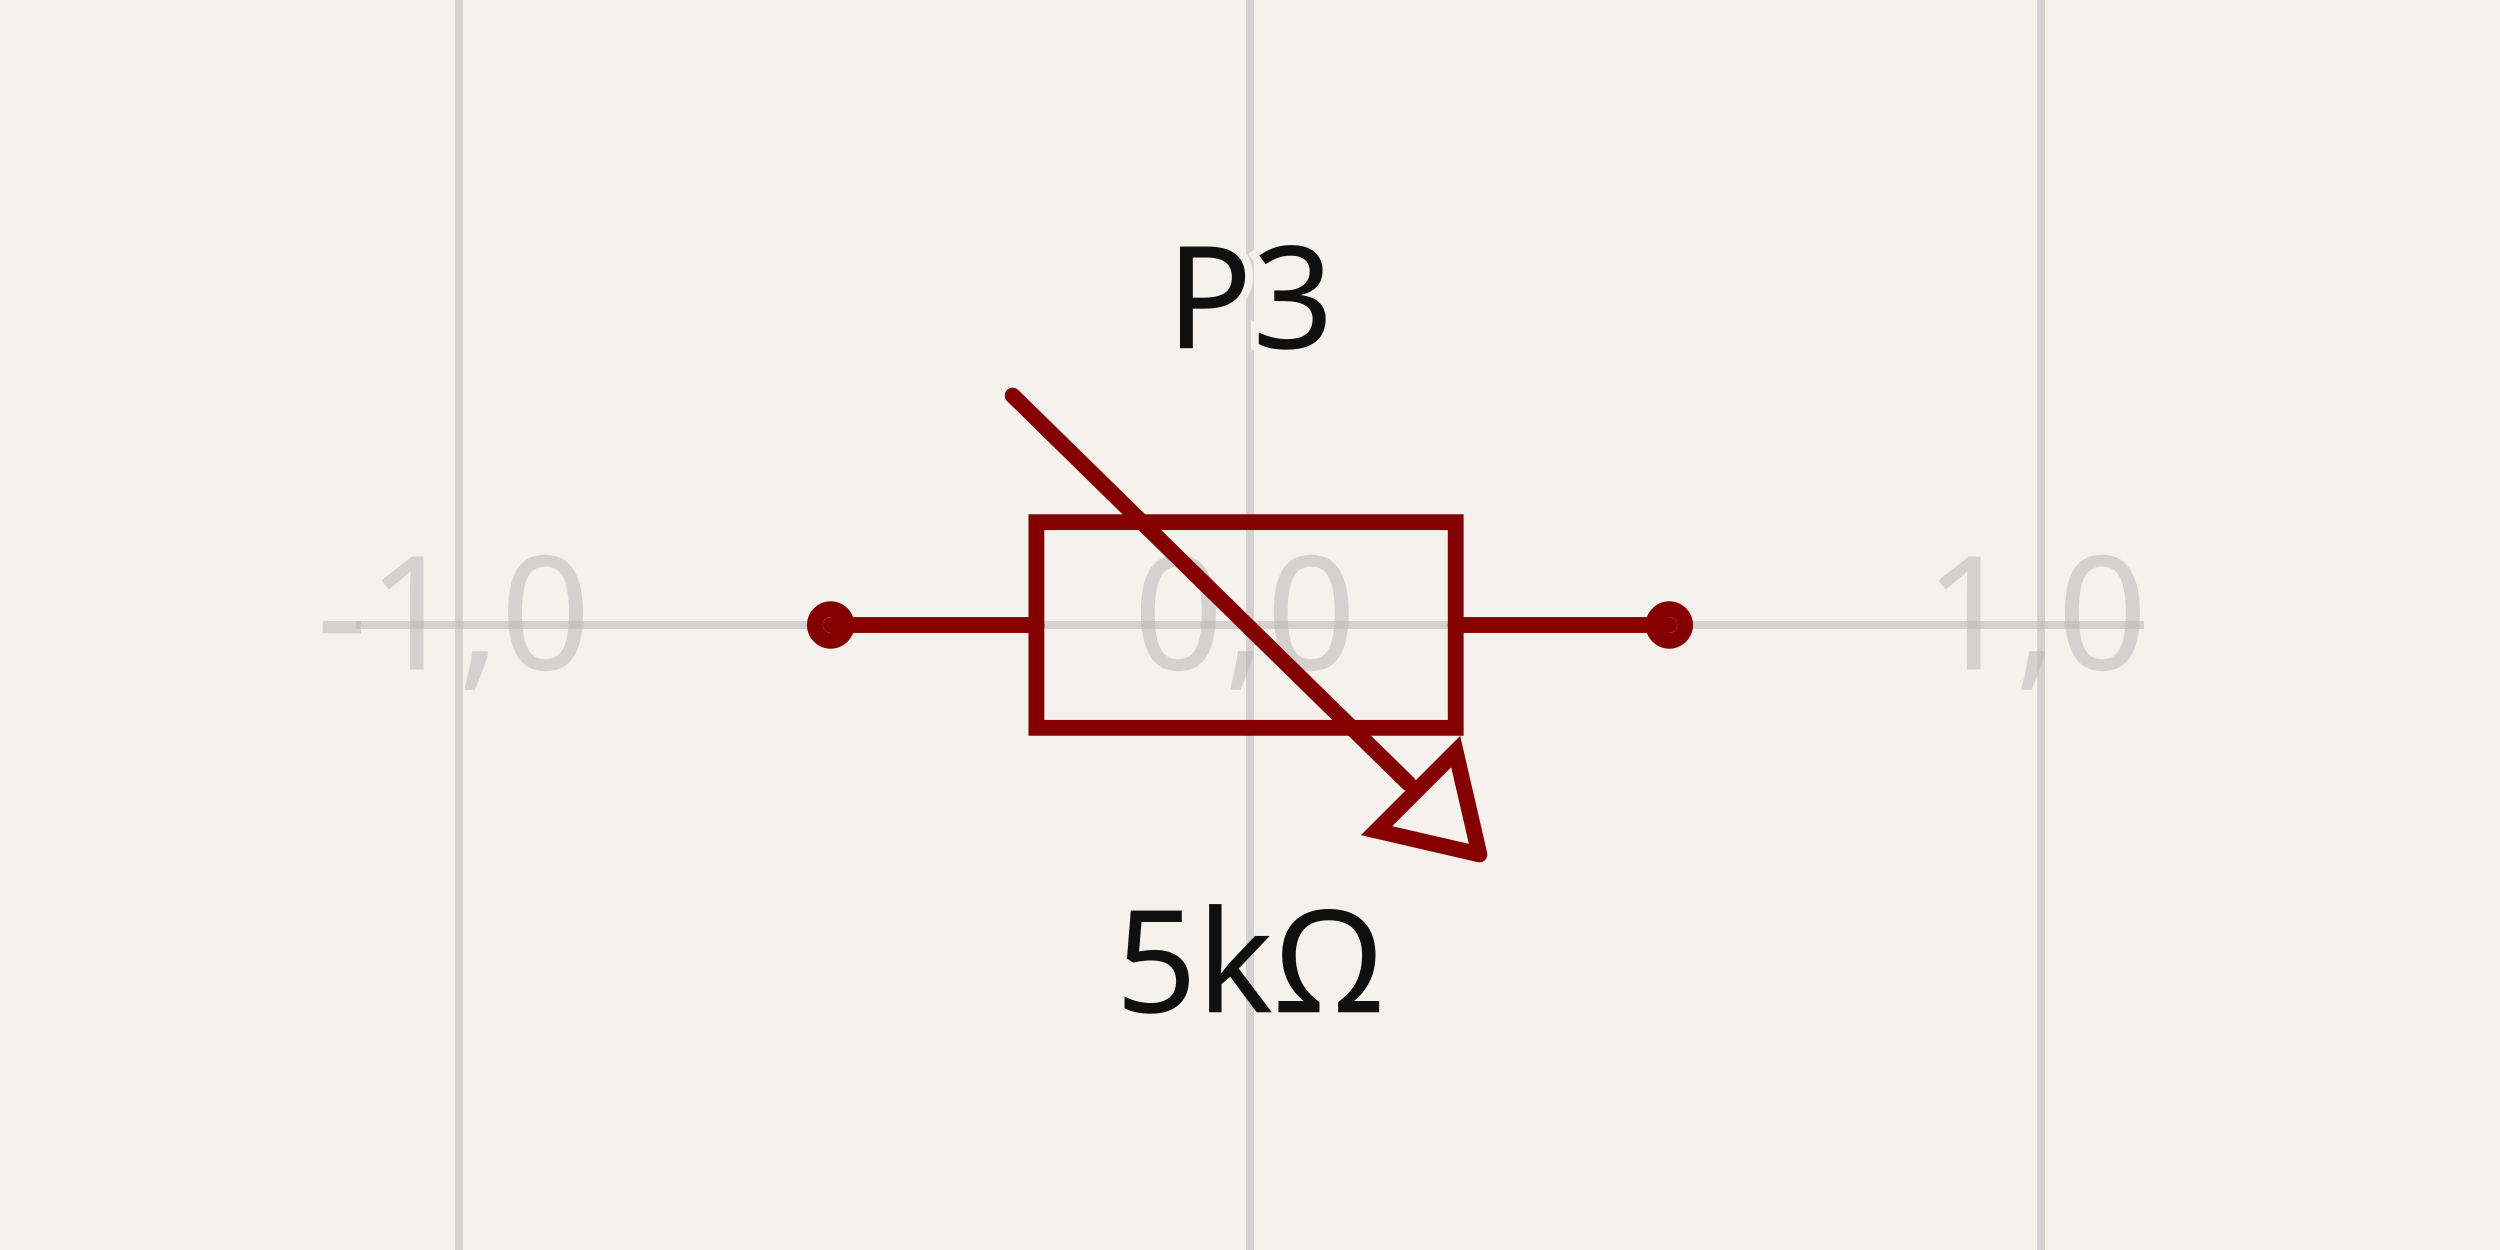
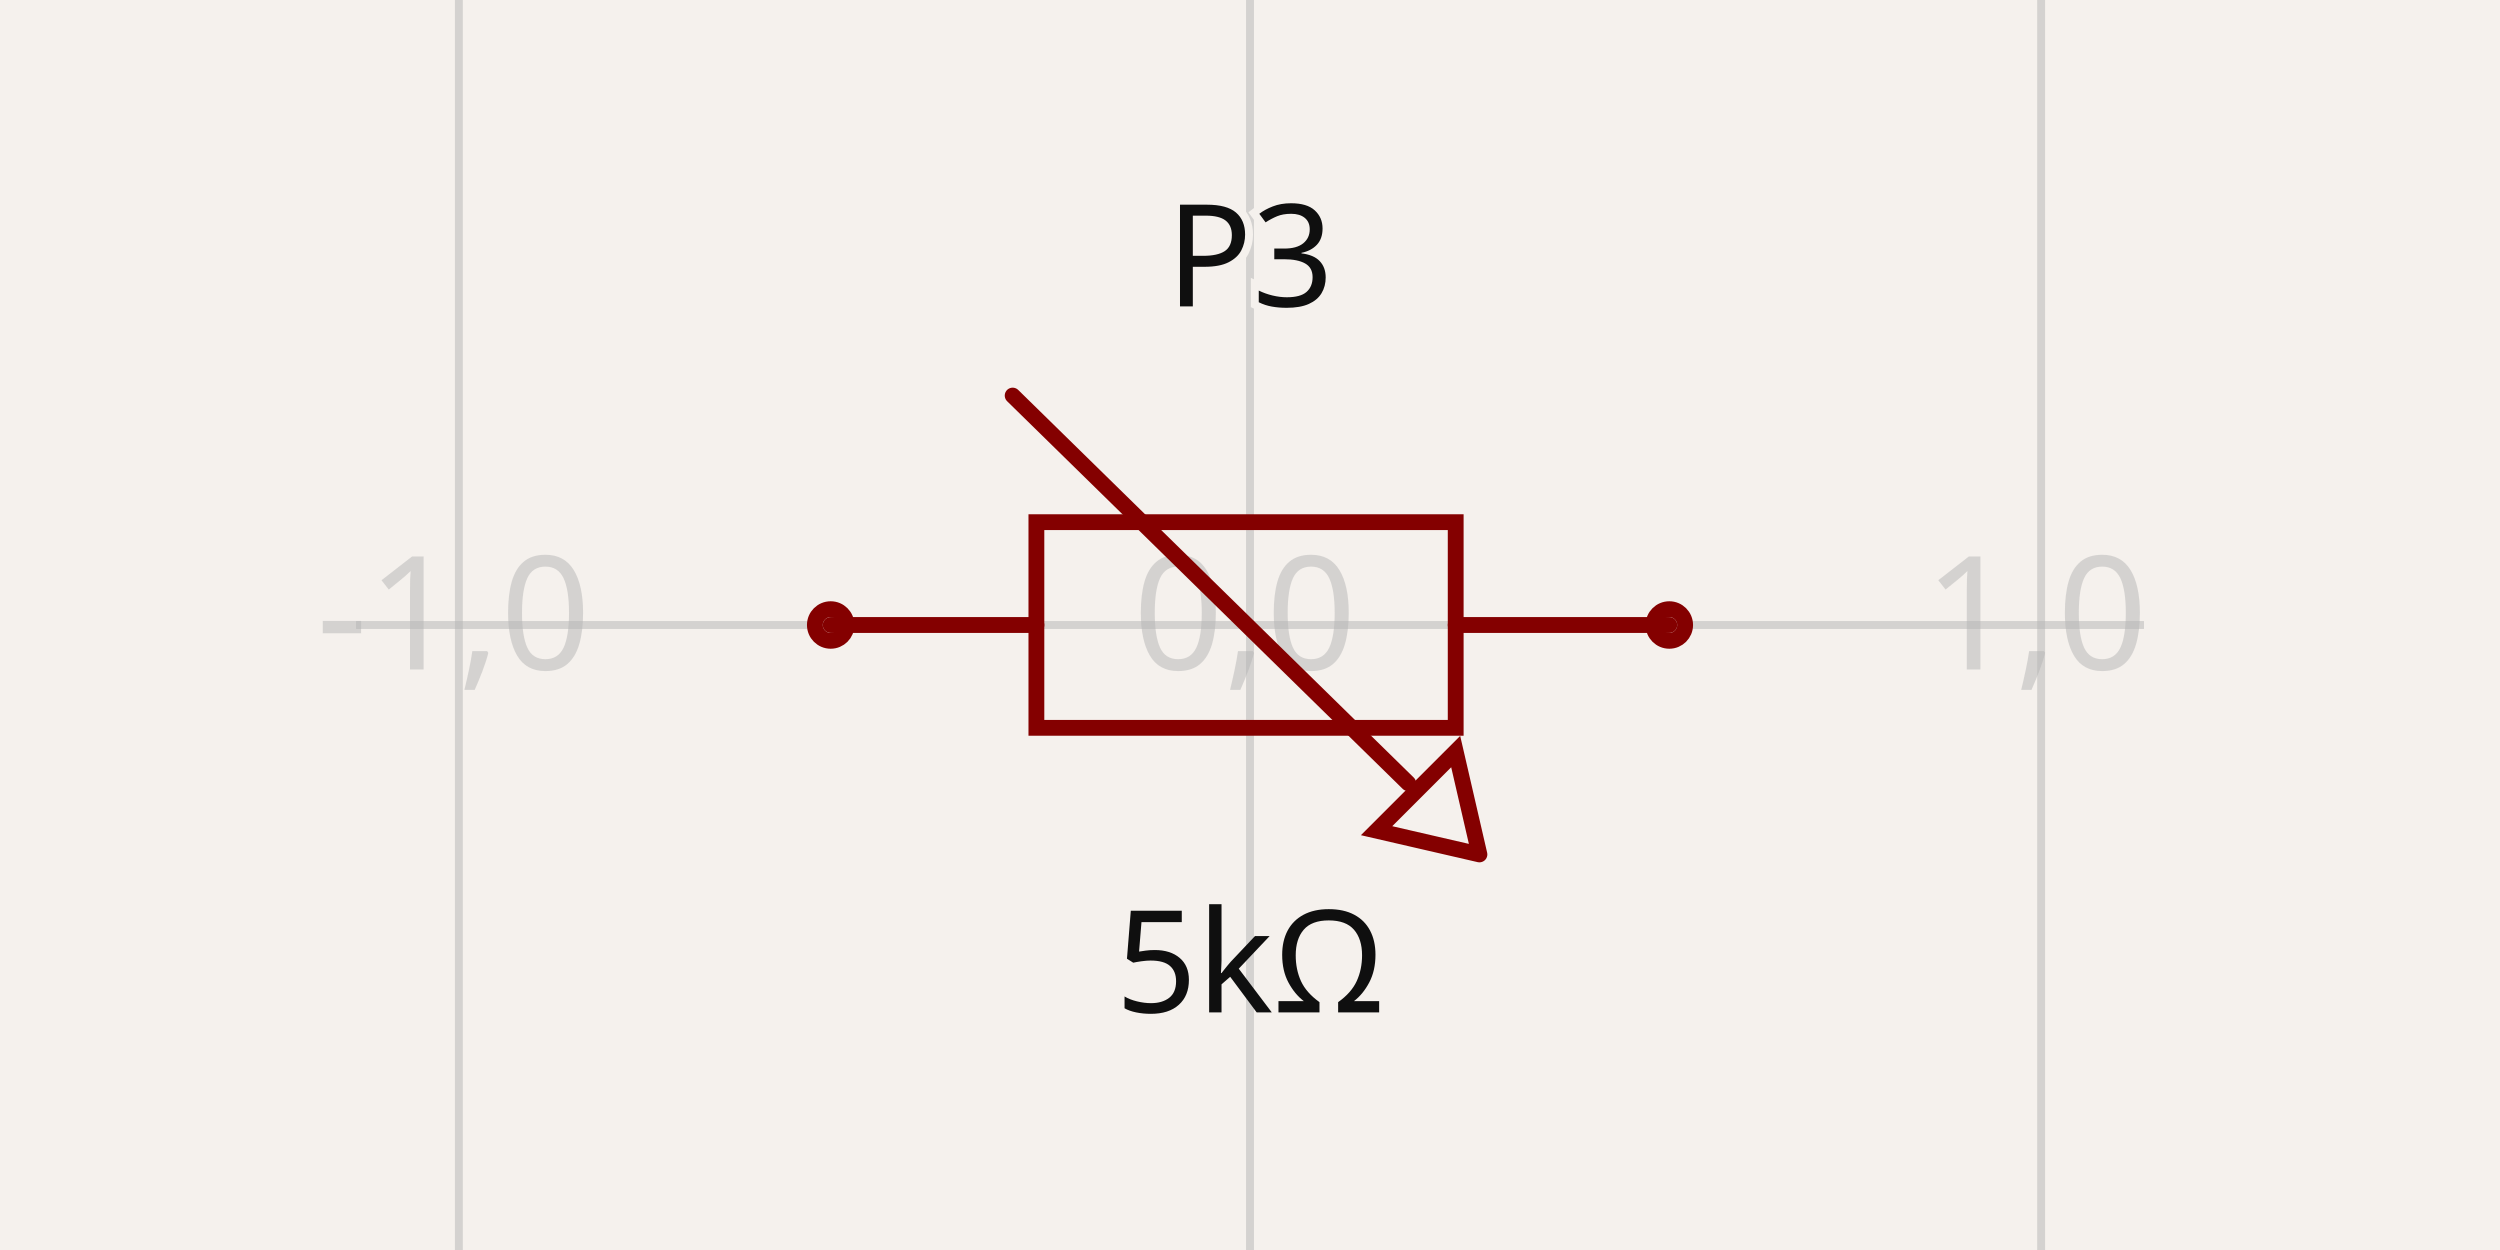
- <svg xmlns="http://www.w3.org/2000/svg" width="1200" height="600" style="background-color: rgb(245, 241, 237)" data-real-to-screen-transform="matrix(379.746835443,0,0,-379.746835443,600,300)" data-software-used-string="@tscircuit/core@0.0.991">
+ <svg xmlns="http://www.w3.org/2000/svg" width="1200" height="600" style="background-color: rgb(245, 241, 237)" data-real-to-screen-transform="matrix(379.746835443,0,0,-379.746835443,600,300)" data-software-used-string="@tscircuit/core@0.0.1019">
  <style>
              .boundary { fill: rgb(245, 241, 237); }
              .schematic-boundary { fill: none; stroke: #fff; }
              .component { fill: none; stroke: rgb(132, 0, 0); }
              .chip { fill: rgb(255, 255, 194); stroke: rgb(132, 0, 0); }
              .component-pin { fill: none; stroke: rgb(132, 0, 0); }
              /* Basic per-trace hover fallback */
              .trace:hover {
                filter: invert(1);
              }
              .trace:hover .trace-crossing-outline {
                opacity: 0;
              }
              .trace:hover .trace-junction {
                filter: invert(1);
              }
              /* Net-hover highlighting: when a trace or its overlays are hovered,
                 invert color for all traces (base + overlays) sharing the same
                 subcircuit connectivity key. Also hide crossing outline during hover. */
              
              .text { font-family: sans-serif; fill: rgb(0, 150, 0); }
              .pin-number { fill: rgb(169, 0, 0); }
              .port-label { fill: rgb(0, 100, 100); }
              .component-name { fill: rgb(0, 100, 100); }
            </style>
  <rect class="boundary" x="0" y="0" width="1200" height="600" />
  <g class="grid">
    <line x1="-159.494" y1="600" x2="-159.494" y2="2.9956481739645824e-11" stroke="rgb(181, 181, 181)" stroke-width="3.797" stroke-opacity="0.5" />
    <line x1="220.253" y1="600" x2="220.253" y2="2.9956481739645824e-11" stroke="rgb(181, 181, 181)" stroke-width="3.797" stroke-opacity="0.5" />
    <line x1="600" y1="600" x2="600" y2="2.9956481739645824e-11" stroke="rgb(181, 181, 181)" stroke-width="3.797" stroke-opacity="0.5" />
    <line x1="979.747" y1="600" x2="979.747" y2="2.9956481739645824e-11" stroke="rgb(181, 181, 181)" stroke-width="3.797" stroke-opacity="0.5" />
    <line x1="1359.494" y1="600" x2="1359.494" y2="2.9956481739645824e-11" stroke="rgb(181, 181, 181)" stroke-width="3.797" stroke-opacity="0.5" />
    <line x1="170.886" y1="679.747" x2="1029.114" y2="679.747" stroke="rgb(181, 181, 181)" stroke-width="3.797" stroke-opacity="0.5" />
    <line x1="170.886" y1="300" x2="1029.114" y2="300" stroke="rgb(181, 181, 181)" stroke-width="3.797" stroke-opacity="0.5" />
    <line x1="170.886" y1="-79.747" x2="1029.114" y2="-79.747" stroke="rgb(181, 181, 181)" stroke-width="3.797" stroke-opacity="0.5" />
    <text x="-161.994" y="674.747" fill="rgb(181, 181, 181)" font-size="75.949" fill-opacity="0.5" text-anchor="middle" dominant-baseline="middle" font-family="sans-serif">-2,-1</text>
    <text x="-161.994" y="295" fill="rgb(181, 181, 181)" font-size="75.949" fill-opacity="0.5" text-anchor="middle" dominant-baseline="middle" font-family="sans-serif">-2,0</text>
    <text x="-161.994" y="-84.747" fill="rgb(181, 181, 181)" font-size="75.949" fill-opacity="0.5" text-anchor="middle" dominant-baseline="middle" font-family="sans-serif">-2,1</text>
    <text x="217.753" y="674.747" fill="rgb(181, 181, 181)" font-size="75.949" fill-opacity="0.5" text-anchor="middle" dominant-baseline="middle" font-family="sans-serif">-1,-1</text>
    <text x="217.753" y="295" fill="rgb(181, 181, 181)" font-size="75.949" fill-opacity="0.5" text-anchor="middle" dominant-baseline="middle" font-family="sans-serif">-1,0</text>
    <text x="217.753" y="-84.747" fill="rgb(181, 181, 181)" font-size="75.949" fill-opacity="0.5" text-anchor="middle" dominant-baseline="middle" font-family="sans-serif">-1,1</text>
    <text x="597.5" y="674.747" fill="rgb(181, 181, 181)" font-size="75.949" fill-opacity="0.5" text-anchor="middle" dominant-baseline="middle" font-family="sans-serif">0,-1</text>
    <text x="597.5" y="295" fill="rgb(181, 181, 181)" font-size="75.949" fill-opacity="0.5" text-anchor="middle" dominant-baseline="middle" font-family="sans-serif">0,0</text>
    <text x="597.5" y="-84.747" fill="rgb(181, 181, 181)" font-size="75.949" fill-opacity="0.5" text-anchor="middle" dominant-baseline="middle" font-family="sans-serif">0,1</text>
    <text x="977.247" y="674.747" fill="rgb(181, 181, 181)" font-size="75.949" fill-opacity="0.5" text-anchor="middle" dominant-baseline="middle" font-family="sans-serif">1,-1</text>
    <text x="977.247" y="295" fill="rgb(181, 181, 181)" font-size="75.949" fill-opacity="0.5" text-anchor="middle" dominant-baseline="middle" font-family="sans-serif">1,0</text>
    <text x="977.247" y="-84.747" fill="rgb(181, 181, 181)" font-size="75.949" fill-opacity="0.5" text-anchor="middle" dominant-baseline="middle" font-family="sans-serif">1,1</text>
    <text x="1356.994" y="674.747" fill="rgb(181, 181, 181)" font-size="75.949" fill-opacity="0.5" text-anchor="middle" dominant-baseline="middle" font-family="sans-serif">2,-1</text>
    <text x="1356.994" y="295" fill="rgb(181, 181, 181)" font-size="75.949" fill-opacity="0.5" text-anchor="middle" dominant-baseline="middle" font-family="sans-serif">2,0</text>
    <text x="1356.994" y="-84.747" fill="rgb(181, 181, 181)" font-size="75.949" fill-opacity="0.5" text-anchor="middle" dominant-baseline="middle" font-family="sans-serif">2,1</text>
  </g>
  <g data-circuit-json-type="schematic_component" data-schematic-component-id="schematic_component_0">
    <rect class="component-overlay" x="398.734" y="189.873" width="402.532" height="220.253" fill="transparent" />
    <path d="M 398.734 300 L 497.468 300" stroke="rgb(132, 0, 0)" fill="none" stroke-width="7.595px" stroke-linecap="round" />
    <path d="M 698.734 300 L 801.266 300" stroke="rgb(132, 0, 0)" fill="none" stroke-width="7.595px" stroke-linecap="round" />
    <path d="M 600 250.633 L 698.734 250.633 L 698.734 349.367 L 497.468 349.367 L 497.468 250.633 L 600 250.633" stroke="rgb(132, 0, 0)" fill="none" stroke-width="7.595px" stroke-linecap="round" />
    <path d="M 710.127 410.127 L 698.734 360.759 L 660.759 398.734 L 710.127 410.127" stroke="rgb(132, 0, 0)" fill="none" stroke-width="7.595px" stroke-linecap="round" />
    <path d="M 486.076 189.873 L 675.949 375.949" stroke="rgb(132, 0, 0)" fill="none" stroke-width="7.595px" stroke-linecap="round" />
-     <text x="600" y="432.853" fill="rgb(15, 15, 15)" font-family="sans-serif" text-anchor="middle" dominant-baseline="hanging" font-size="68.354px">5kΩ</text>
-     <text x="600" y="167.147" stroke="rgb(245, 241, 237)" stroke-width="7.595px" paint-order="stroke" fill="rgb(15, 15, 15)" font-family="sans-serif" text-anchor="middle" dominant-baseline="auto" font-size="68.354px">P3</text>
+     <text x="600" y="432.911" fill="rgb(15, 15, 15)" font-family="sans-serif" text-anchor="middle" dominant-baseline="hanging" font-size="68.354px">5kΩ</text>
+     <text x="600" y="167.089" stroke="rgb(245, 241, 237)" stroke-width="7.595px" paint-order="stroke" fill="rgb(15, 15, 15)" font-family="sans-serif" text-anchor="middle" dominant-baseline="ideographic" font-size="68.354px">P3</text>
    <circle cx="398.734" cy="300" r="7.595px" stroke-width="7.595px" fill="none" stroke="rgb(132, 0, 0)" />
    <circle cx="801.266" cy="300" r="7.595px" stroke-width="7.595px" fill="none" stroke="rgb(132, 0, 0)" />
  </g>
  <g class="schematic-port-hover" data-schematic-port-id="source_port_0">
    <circle cx="398.734" cy="300" r="15.19" fill="red" opacity="0" />
  </g>
  <g class="schematic-port-hover" data-schematic-port-id="source_port_1">
    <circle cx="801.266" cy="300" r="15.19" fill="red" opacity="0" />
  </g>
</svg>
